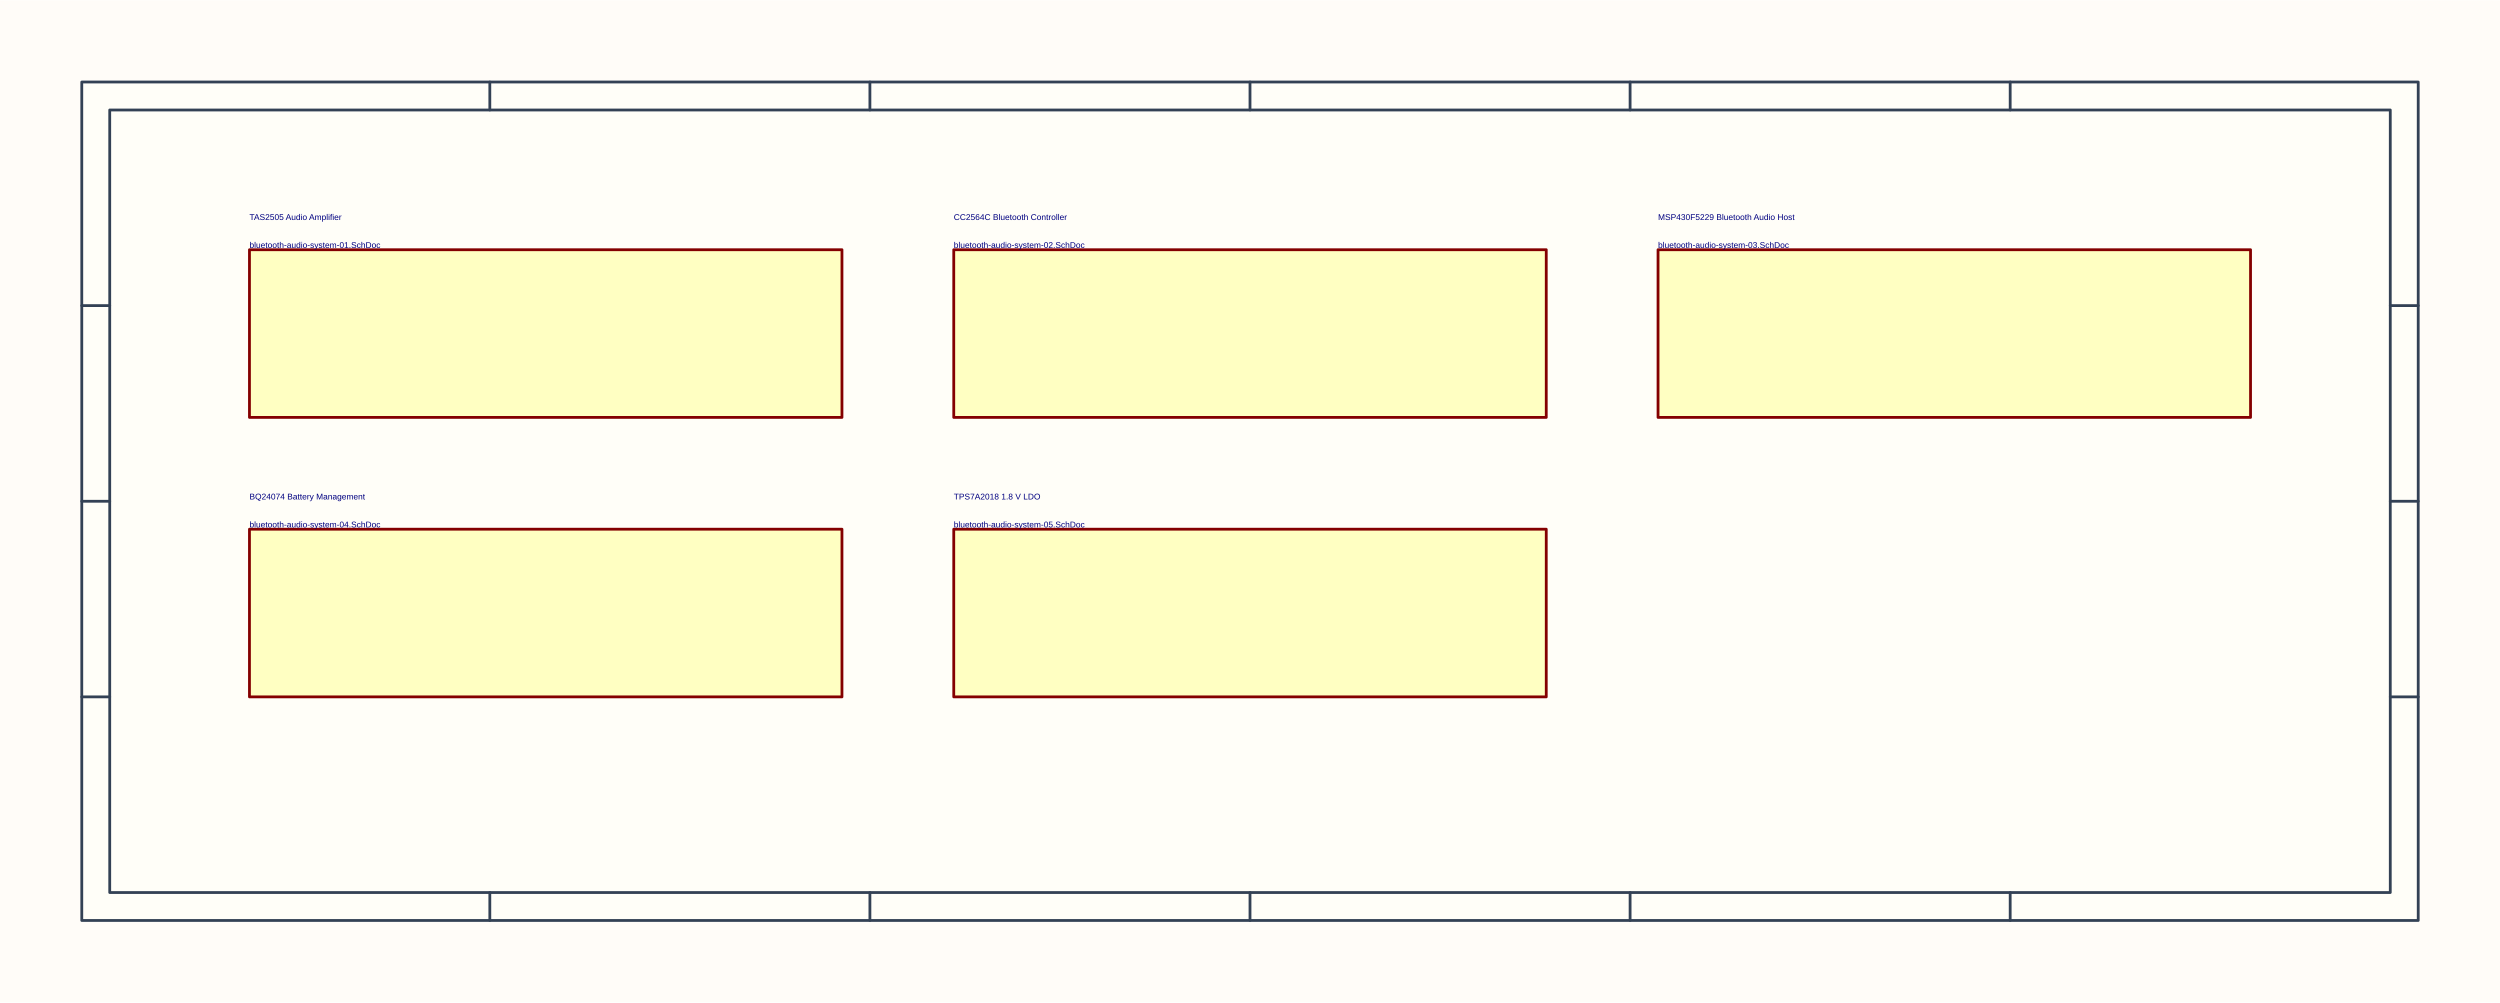
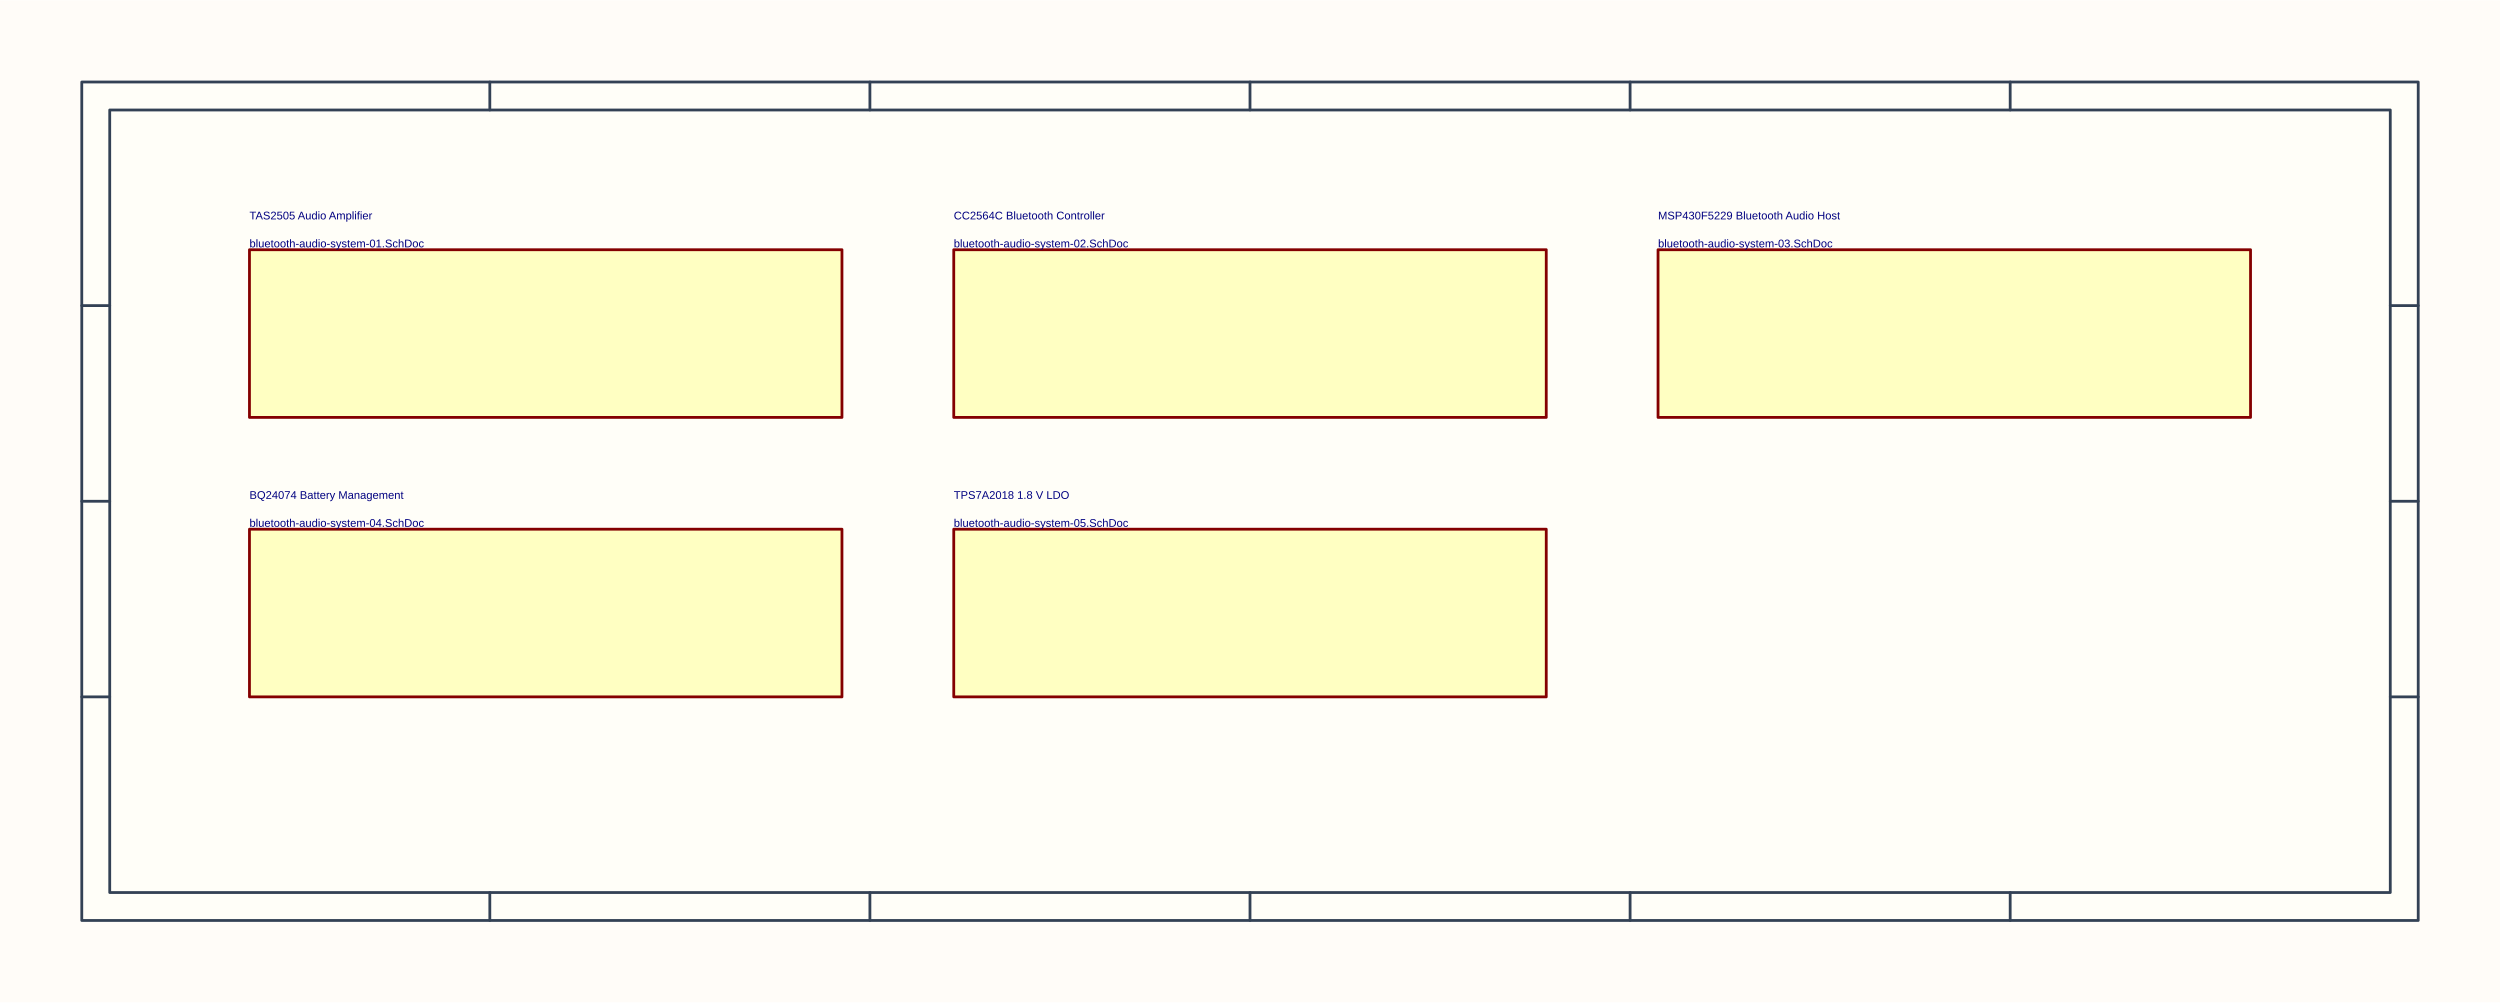
<svg xmlns="http://www.w3.org/2000/svg" width="1000" height="401" viewBox="0 0 894.52 358.52" role="img" aria-label="Altium schematic sheet" class="altium-sheet" data-renderer="altiumts">
  <rect width="100%" height="100%" fill="#fffcf8" />
  <g stroke-linecap="round" stroke-linejoin="round">
    <defs>
      <clipPath id="altium-sheet-paper">
        <rect x="29.26" y="29.26" width="836" height="300" />
      </clipPath>
    </defs>
    <g data-record="SheetBorder" fill="#fffef8" stroke="#334155" stroke-width="1">
      <rect x="29.26" y="29.26" width="836" height="300" />
      <rect x="39.26" y="39.26" width="816" height="280" fill="none" />
      <path d="M 175.26 29.26 V 39.26 M 175.26 319.26 V 329.26" />
      <path d="M 311.26 29.26 V 39.26 M 311.26 319.26 V 329.26" />
      <path d="M 447.26 29.26 V 39.26 M 447.26 319.26 V 329.26" />
      <path d="M 583.26 29.26 V 39.26 M 583.26 319.26 V 329.26" />
      <path d="M 719.26 29.26 V 39.26 M 719.26 319.26 V 329.26" />
      <path d="M 29.26 109.26 H 39.26 M 855.26 109.26 H 865.26" />
      <path d="M 29.26 179.26 H 39.26 M 855.26 179.26 H 865.26" />
      <path d="M 29.26 249.26 H 39.26 M 855.26 249.26 H 865.26" />
    </g>
    <g data-sheet-content="true" clip-path="url(#altium-sheet-paper)">
      <rect data-record="15" x="89.26" y="89.26" width="212" height="60" fill="#ffffc2" stroke="#840000" stroke-width="1" />
-       <text data-record="32" x="0" y="0" fill="#000080" font-family="Arial" font-size="3" font-style="normal" font-weight="normal" text-decoration="none" text-anchor="start" dominant-baseline="text-after-edge" transform="translate(89.26 79.26) rotate(0)">TAS2505 Audio Amplifier</text>
-       <text data-record="33" x="0" y="0" fill="#000080" font-family="Arial" font-size="3" font-style="normal" font-weight="normal" text-decoration="none" text-anchor="start" dominant-baseline="text-after-edge" transform="translate(89.26 89.26) rotate(0)">bluetooth-audio-system-01.SchDoc</text>
+       <text data-record="32" x="0" y="0" fill="#000080" font-family="Arial" font-size="4" font-style="normal" font-weight="normal" text-decoration="none" text-anchor="start" dominant-baseline="text-after-edge" transform="translate(89.26 79.26) rotate(0)">TAS2505 Audio Amplifier</text>
+       <text data-record="33" x="0" y="0" fill="#000080" font-family="Arial" font-size="4" font-style="normal" font-weight="normal" text-decoration="none" text-anchor="start" dominant-baseline="text-after-edge" transform="translate(89.26 89.26) rotate(0)">bluetooth-audio-system-01.SchDoc</text>
      <rect data-record="15" x="341.26" y="89.26" width="212" height="60" fill="#ffffc2" stroke="#840000" stroke-width="1" />
-       <text data-record="32" x="0" y="0" fill="#000080" font-family="Arial" font-size="3" font-style="normal" font-weight="normal" text-decoration="none" text-anchor="start" dominant-baseline="text-after-edge" transform="translate(341.26 79.26) rotate(0)">CC2564C Bluetooth Controller</text>
-       <text data-record="33" x="0" y="0" fill="#000080" font-family="Arial" font-size="3" font-style="normal" font-weight="normal" text-decoration="none" text-anchor="start" dominant-baseline="text-after-edge" transform="translate(341.26 89.26) rotate(0)">bluetooth-audio-system-02.SchDoc</text>
+       <text data-record="32" x="0" y="0" fill="#000080" font-family="Arial" font-size="4" font-style="normal" font-weight="normal" text-decoration="none" text-anchor="start" dominant-baseline="text-after-edge" transform="translate(341.26 79.26) rotate(0)">CC2564C Bluetooth Controller</text>
+       <text data-record="33" x="0" y="0" fill="#000080" font-family="Arial" font-size="4" font-style="normal" font-weight="normal" text-decoration="none" text-anchor="start" dominant-baseline="text-after-edge" transform="translate(341.26 89.26) rotate(0)">bluetooth-audio-system-02.SchDoc</text>
      <rect data-record="15" x="593.26" y="89.26" width="212" height="60" fill="#ffffc2" stroke="#840000" stroke-width="1" />
-       <text data-record="32" x="0" y="0" fill="#000080" font-family="Arial" font-size="3" font-style="normal" font-weight="normal" text-decoration="none" text-anchor="start" dominant-baseline="text-after-edge" transform="translate(593.26 79.26) rotate(0)">MSP430F5229 Bluetooth Audio Host</text>
-       <text data-record="33" x="0" y="0" fill="#000080" font-family="Arial" font-size="3" font-style="normal" font-weight="normal" text-decoration="none" text-anchor="start" dominant-baseline="text-after-edge" transform="translate(593.26 89.26) rotate(0)">bluetooth-audio-system-03.SchDoc</text>
+       <text data-record="32" x="0" y="0" fill="#000080" font-family="Arial" font-size="4" font-style="normal" font-weight="normal" text-decoration="none" text-anchor="start" dominant-baseline="text-after-edge" transform="translate(593.26 79.26) rotate(0)">MSP430F5229 Bluetooth Audio Host</text>
+       <text data-record="33" x="0" y="0" fill="#000080" font-family="Arial" font-size="4" font-style="normal" font-weight="normal" text-decoration="none" text-anchor="start" dominant-baseline="text-after-edge" transform="translate(593.26 89.26) rotate(0)">bluetooth-audio-system-03.SchDoc</text>
      <rect data-record="15" x="89.26" y="189.26" width="212" height="60" fill="#ffffc2" stroke="#840000" stroke-width="1" />
-       <text data-record="32" x="0" y="0" fill="#000080" font-family="Arial" font-size="3" font-style="normal" font-weight="normal" text-decoration="none" text-anchor="start" dominant-baseline="text-after-edge" transform="translate(89.26 179.26) rotate(0)">BQ24074 Battery Management</text>
-       <text data-record="33" x="0" y="0" fill="#000080" font-family="Arial" font-size="3" font-style="normal" font-weight="normal" text-decoration="none" text-anchor="start" dominant-baseline="text-after-edge" transform="translate(89.26 189.26) rotate(0)">bluetooth-audio-system-04.SchDoc</text>
+       <text data-record="32" x="0" y="0" fill="#000080" font-family="Arial" font-size="4" font-style="normal" font-weight="normal" text-decoration="none" text-anchor="start" dominant-baseline="text-after-edge" transform="translate(89.26 179.26) rotate(0)">BQ24074 Battery Management</text>
+       <text data-record="33" x="0" y="0" fill="#000080" font-family="Arial" font-size="4" font-style="normal" font-weight="normal" text-decoration="none" text-anchor="start" dominant-baseline="text-after-edge" transform="translate(89.26 189.26) rotate(0)">bluetooth-audio-system-04.SchDoc</text>
      <rect data-record="15" x="341.26" y="189.26" width="212" height="60" fill="#ffffc2" stroke="#840000" stroke-width="1" />
-       <text data-record="32" x="0" y="0" fill="#000080" font-family="Arial" font-size="3" font-style="normal" font-weight="normal" text-decoration="none" text-anchor="start" dominant-baseline="text-after-edge" transform="translate(341.26 179.26) rotate(0)">TPS7A2018 1.8 V LDO</text>
-       <text data-record="33" x="0" y="0" fill="#000080" font-family="Arial" font-size="3" font-style="normal" font-weight="normal" text-decoration="none" text-anchor="start" dominant-baseline="text-after-edge" transform="translate(341.26 189.26) rotate(0)">bluetooth-audio-system-05.SchDoc</text>
+       <text data-record="32" x="0" y="0" fill="#000080" font-family="Arial" font-size="4" font-style="normal" font-weight="normal" text-decoration="none" text-anchor="start" dominant-baseline="text-after-edge" transform="translate(341.26 179.26) rotate(0)">TPS7A2018 1.8 V LDO</text>
+       <text data-record="33" x="0" y="0" fill="#000080" font-family="Arial" font-size="4" font-style="normal" font-weight="normal" text-decoration="none" text-anchor="start" dominant-baseline="text-after-edge" transform="translate(341.26 189.26) rotate(0)">bluetooth-audio-system-05.SchDoc</text>
    </g>
  </g>
</svg>
